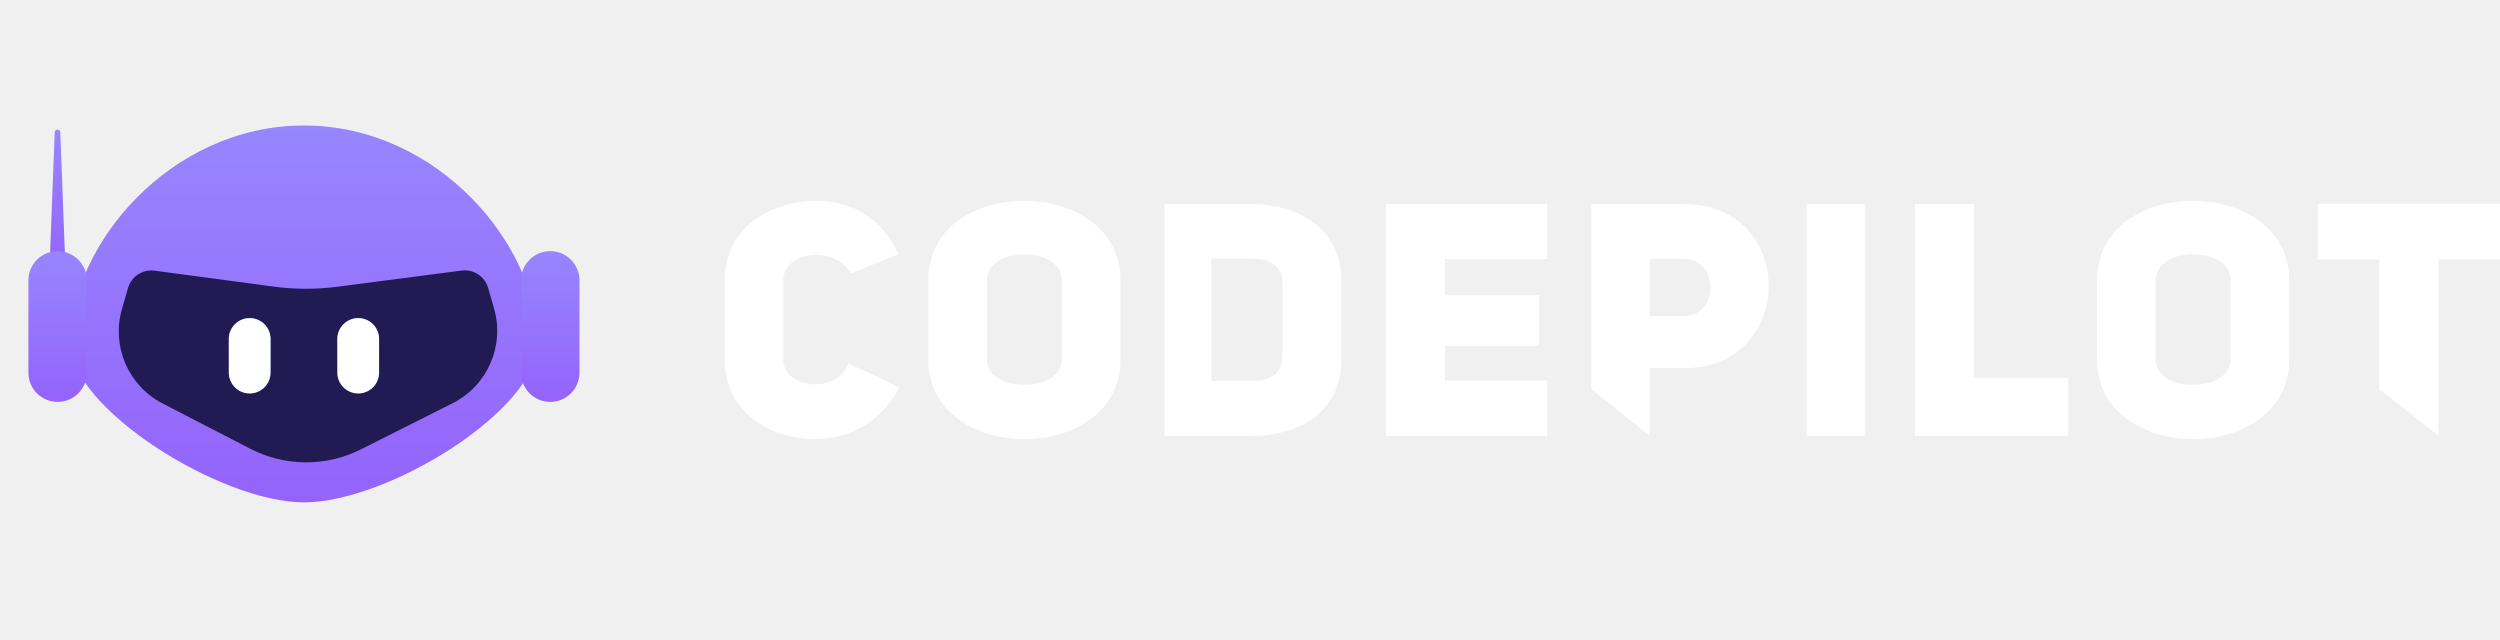
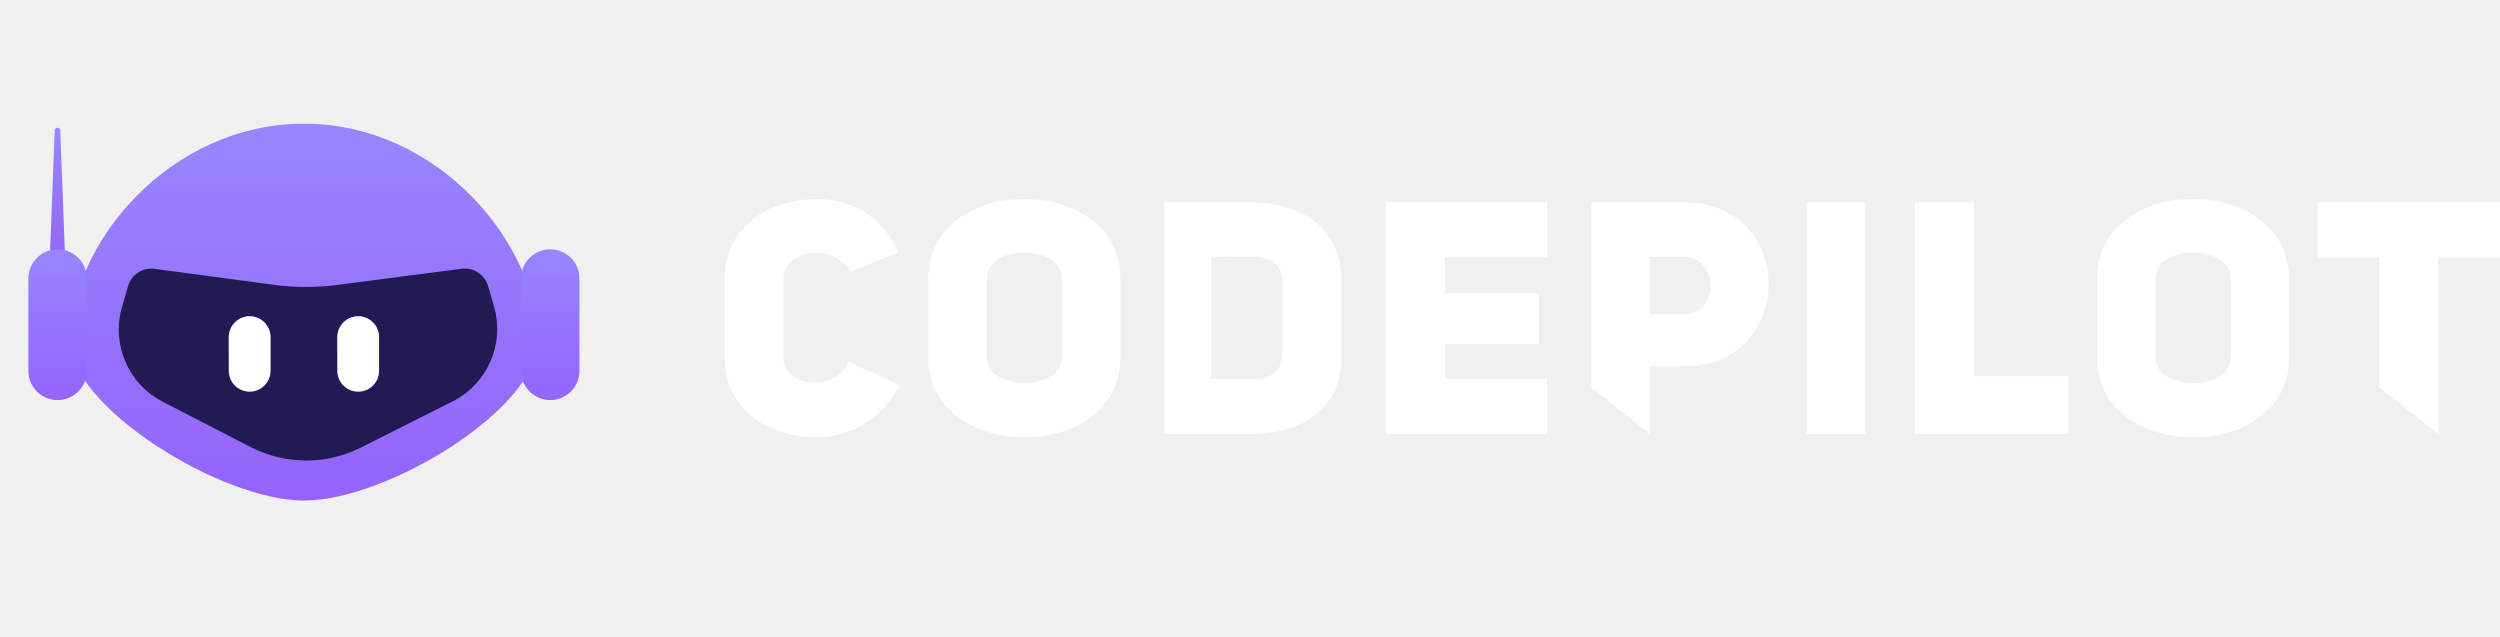
- <svg xmlns="http://www.w3.org/2000/svg" width="125" height="32" viewBox="0 0 125 32" fill="none">
-   <path d="M26.887 17.162C26.887 20.512 19.379 25.118 15.198 25.118C11.016 25.118 3.508 20.4 3.508 17.162C3.508 12.25 8.511 6.275 15.198 6.275C21.884 6.275 26.887 12.25 26.887 17.162Z" fill="url(#paint0_linear_563_6026)" />
-   <path d="M24.407 14.397L24.702 15.42C25.242 17.293 24.371 19.285 22.63 20.162L18.045 22.469C16.307 23.344 14.255 23.334 12.525 22.442L8.133 20.176C6.414 19.289 5.562 17.311 6.098 15.452L6.401 14.401C6.568 13.822 7.133 13.453 7.73 13.533L13.687 14.331C14.743 14.472 15.813 14.475 16.87 14.337L23.082 13.528C23.677 13.451 24.241 13.82 24.407 14.397Z" fill="#221A53" />
-   <rect x="11.44" y="15.906" width="2.087" height="3.768" rx="1.044" fill="url(#paint1_linear_563_6026)" />
-   <rect x="11.44" y="15.906" width="2.087" height="3.768" rx="1.044" fill="url(#paint2_linear_563_6026)" />
-   <rect x="16.867" y="15.906" width="2.087" height="3.768" rx="1.044" fill="url(#paint3_linear_563_6026)" />
-   <rect x="16.867" y="15.906" width="2.087" height="3.768" rx="1.044" fill="url(#paint4_linear_563_6026)" />
-   <path d="M2.735 6.612C2.738 6.537 2.8 6.478 2.875 6.478V6.478C2.95 6.478 3.012 6.537 3.015 6.612L3.263 13.165C3.272 13.386 3.095 13.569 2.875 13.569V13.569C2.654 13.569 2.478 13.386 2.486 13.165L2.735 6.612Z" fill="url(#paint5_linear_563_6026)" />
-   <rect x="26.051" y="12.557" width="2.922" height="7.537" rx="1.461" fill="url(#paint6_linear_563_6026)" />
-   <rect x="1.42" y="12.557" width="2.922" height="7.537" rx="1.461" fill="url(#paint7_linear_563_6026)" />
-   <path d="M42.422 18.176L44.975 19.354C44.009 21.236 42.258 21.956 40.802 21.956C38.527 21.956 36.236 20.631 36.236 17.996V14.003C36.236 11.385 38.527 10.043 40.851 10.043C42.275 10.043 43.993 10.648 44.926 12.71L42.537 13.676C41.751 12.236 39.166 12.563 39.166 14.003V17.996C39.166 19.387 41.784 19.78 42.422 18.176Z" fill="white" />
-   <path d="M46.416 17.98V14.02C46.416 11.352 48.805 10.043 51.21 10.043C53.616 10.043 56.021 11.368 56.021 14.02V17.98C56.021 20.631 53.632 21.956 51.227 21.956C48.821 21.956 46.416 20.631 46.416 17.98ZM49.345 14.02V17.98C49.345 18.831 50.294 19.24 51.227 19.24C52.159 19.24 53.092 18.814 53.092 17.98V14.02C53.092 13.12 52.127 12.71 51.178 12.71C50.261 12.71 49.345 13.169 49.345 14.02Z" fill="white" />
-   <path d="M58.231 10.207H62.568C64.891 10.207 67.068 11.385 67.068 14.085V17.98C67.068 20.647 64.891 21.809 62.568 21.793H58.231V10.207ZM60.569 19.043H62.666C63.664 19.043 64.122 18.536 64.122 17.783V14.167C64.122 13.414 63.648 12.94 62.666 12.94L60.569 12.924V19.043Z" fill="white" />
-   <path d="M72.251 12.956V14.756H76.948V17.292H72.251V19.027H77.357V21.793H69.289V10.207H77.357V12.956H72.251Z" fill="white" />
-   <path d="M79.564 19.455V10.207H84.195C87.026 10.207 88.434 12.252 88.434 14.298C88.434 16.36 87.01 18.405 84.212 18.405H82.493V21.793L79.564 19.455ZM82.493 15.803H84.195C85.963 15.82 85.963 12.923 84.195 12.94H82.493V15.803Z" fill="white" />
-   <path d="M93.264 10.207V21.793H90.335V10.207H93.264Z" fill="white" />
-   <path d="M95.752 21.793V10.207H98.697V18.896H103.41V21.793H95.752Z" fill="white" />
-   <path d="M104.853 17.98V14.02C104.853 11.352 107.243 10.043 109.648 10.043C112.054 10.043 114.459 11.368 114.459 14.02V17.98C114.459 20.631 112.07 21.956 109.665 21.956C107.259 21.956 104.853 20.631 104.853 17.98ZM107.783 14.02V17.98C107.783 18.831 108.732 19.24 109.665 19.24C110.597 19.24 111.53 18.814 111.53 17.98V14.02C111.53 13.12 110.565 12.71 109.616 12.71C108.699 12.71 107.783 13.169 107.783 14.02Z" fill="white" />
-   <path d="M125.001 12.972H121.924V21.793L118.963 19.455V12.972H115.886V10.19H125.001V12.972Z" fill="white" />
+ <svg xmlns="http://www.w3.org/2000/svg" width="165" height="42" viewBox="0 0 165 42" fill="none">
+   <path d="M35.49 22.534C35.49 26.955 25.579 33.035 20.059 33.035C14.54 33.035 4.629 26.807 4.629 22.534C4.629 16.049 11.233 8.163 20.059 8.163C28.886 8.163 35.49 16.049 35.49 22.534Z" fill="url(#paint0_linear_587_6916)" />
+   <path d="M32.217 18.884L32.606 20.234C33.319 22.707 32.17 25.337 29.871 26.493L23.819 29.539C21.525 30.694 18.816 30.68 16.534 29.503L10.736 26.512C8.467 25.342 7.342 22.73 8.049 20.277L8.449 18.889C8.669 18.125 9.416 17.638 10.204 17.743L18.066 18.797C19.461 18.984 20.874 18.986 22.269 18.805L30.468 17.738C31.254 17.635 31.997 18.122 32.217 18.884Z" fill="#221A53" />
+   <rect x="15.1" y="20.875" width="2.755" height="4.974" rx="1.378" fill="url(#paint1_linear_587_6916)" />
+   <rect x="15.1" y="20.875" width="2.755" height="4.974" rx="1.378" fill="url(#paint2_linear_587_6916)" />
+   <rect x="22.264" y="20.875" width="2.755" height="4.974" rx="1.378" fill="url(#paint3_linear_587_6916)" />
+   <rect x="22.264" y="20.875" width="2.755" height="4.974" rx="1.378" fill="url(#paint4_linear_587_6916)" />
+   <path d="M3.609 8.608C3.612 8.509 3.694 8.431 3.793 8.431V8.431C3.892 8.431 3.974 8.509 3.978 8.608L4.306 17.258C4.317 17.549 4.084 17.791 3.793 17.791V17.791C3.502 17.791 3.269 17.549 3.28 17.258L3.609 8.608Z" fill="url(#paint5_linear_587_6916)" />
+   <rect x="34.387" y="16.454" width="3.858" height="9.949" rx="1.929" fill="url(#paint6_linear_587_6916)" />
+   <rect x="1.873" y="16.454" width="3.858" height="9.949" rx="1.929" fill="url(#paint7_linear_587_6916)" />
+   <path d="M55.995 23.873L59.365 25.429C58.09 27.913 55.779 28.863 53.857 28.863C50.854 28.863 47.83 27.113 47.83 23.636V18.365C47.83 14.909 50.854 13.138 53.922 13.138C55.801 13.138 58.069 13.937 59.3 16.659L56.146 17.933C55.11 16.032 51.697 16.464 51.697 18.365V23.636C51.697 25.472 55.153 25.99 55.995 23.873Z" fill="white" />
+   <path d="M61.267 23.614V18.387C61.267 14.866 64.42 13.138 67.596 13.138C70.771 13.138 73.946 14.887 73.946 18.387V23.614C73.946 27.113 70.793 28.863 67.617 28.863C64.442 28.863 61.267 27.113 61.267 23.614ZM65.133 18.387V23.614C65.133 24.737 66.386 25.277 67.617 25.277C68.849 25.277 70.08 24.716 70.08 23.614V18.387C70.08 17.199 68.805 16.659 67.552 16.659C66.343 16.659 65.133 17.264 65.133 18.387Z" fill="white" />
+   <path d="M76.863 13.354H82.588C85.655 13.354 88.528 14.909 88.528 18.473V23.614C88.528 27.135 85.655 28.669 82.588 28.647H76.863V13.354ZM79.949 25.018H82.717C84.035 25.018 84.64 24.349 84.64 23.355V18.581C84.64 17.587 84.013 16.961 82.717 16.961L79.949 16.941V25.018Z" fill="white" />
+   <path d="M95.37 16.983V19.359H101.569V22.707H95.37V24.997H102.109V28.647H91.46V13.354H102.109V16.983H95.37Z" fill="white" />
+   <path d="M105.023 25.561V13.354H111.136C114.873 13.354 116.731 16.054 116.731 18.754C116.731 21.476 114.851 24.176 111.158 24.176H108.89V28.647L105.023 25.561ZM108.89 20.741H111.136C113.469 20.763 113.469 16.939 111.136 16.961H108.89V20.741Z" fill="white" />
+   <path d="M123.107 13.354V28.647H119.24V13.354H123.107Z" fill="white" />
+   <path d="M126.39 28.647V13.354H130.278V24.824H136.499V28.647H126.39Z" fill="white" />
+   <path d="M138.405 23.614V18.387C138.405 14.866 141.558 13.138 144.734 13.138C147.909 13.138 151.085 14.887 151.085 18.387V23.614C151.085 27.113 147.931 28.863 144.755 28.863C141.58 28.863 138.405 27.113 138.405 23.614ZM142.271 18.387V23.614C142.271 24.737 143.524 25.277 144.755 25.277C145.987 25.277 147.218 24.716 147.218 23.614V18.387C147.218 17.199 145.943 16.659 144.691 16.659C143.481 16.659 142.271 17.264 142.271 18.387Z" fill="white" />
+   <path d="M164.999 17.004H160.938V28.647L157.029 25.561V17.004H152.968V13.332H164.999V17.004Z" fill="white" />
  <defs>
-     <linearGradient id="paint0_linear_563_6026" x1="15.198" y1="6.275" x2="15.198" y2="25.118" gradientUnits="userSpaceOnUse">
+     <linearGradient id="paint0_linear_587_6916" x1="20.059" y1="8.163" x2="20.059" y2="33.035" gradientUnits="userSpaceOnUse">
      <stop stop-color="#9786FD" />
      <stop offset="1" stop-color="#9463FB" />
    </linearGradient>
-     <linearGradient id="paint1_linear_563_6026" x1="12.483" y1="15.906" x2="12.483" y2="19.675" gradientUnits="userSpaceOnUse">
+     <linearGradient id="paint1_linear_587_6916" x1="16.477" y1="20.875" x2="16.477" y2="25.849" gradientUnits="userSpaceOnUse">
      <stop stop-color="#3CA8F6" />
      <stop offset="1" stop-color="#054B9C" />
    </linearGradient>
-     <linearGradient id="paint2_linear_563_6026" x1="12.483" y1="15.906" x2="12.483" y2="19.675" gradientUnits="userSpaceOnUse">
+     <linearGradient id="paint2_linear_587_6916" x1="16.477" y1="20.875" x2="16.477" y2="25.849" gradientUnits="userSpaceOnUse">
      <stop stop-color="white" />
      <stop offset="1" stop-color="white" />
    </linearGradient>
-     <linearGradient id="paint3_linear_563_6026" x1="17.911" y1="15.906" x2="17.911" y2="19.675" gradientUnits="userSpaceOnUse">
+     <linearGradient id="paint3_linear_587_6916" x1="23.641" y1="20.875" x2="23.641" y2="25.849" gradientUnits="userSpaceOnUse">
      <stop stop-color="#3CA8F6" />
      <stop offset="1" stop-color="#054B9C" />
    </linearGradient>
-     <linearGradient id="paint4_linear_563_6026" x1="17.911" y1="15.906" x2="17.911" y2="19.675" gradientUnits="userSpaceOnUse">
+     <linearGradient id="paint4_linear_587_6916" x1="23.641" y1="20.875" x2="23.641" y2="25.849" gradientUnits="userSpaceOnUse">
      <stop stop-color="white" />
      <stop offset="1" stop-color="white" />
    </linearGradient>
-     <linearGradient id="paint5_linear_563_6026" x1="2.875" y1="6.478" x2="2.875" y2="13.569" gradientUnits="userSpaceOnUse">
+     <linearGradient id="paint5_linear_587_6916" x1="3.793" y1="8.431" x2="3.793" y2="17.791" gradientUnits="userSpaceOnUse">
      <stop stop-color="#9786FD" />
      <stop offset="1" stop-color="#9463FB" />
    </linearGradient>
-     <linearGradient id="paint6_linear_563_6026" x1="27.512" y1="12.557" x2="27.512" y2="20.094" gradientUnits="userSpaceOnUse">
+     <linearGradient id="paint6_linear_587_6916" x1="36.316" y1="16.454" x2="36.316" y2="26.403" gradientUnits="userSpaceOnUse">
      <stop stop-color="#9786FD" />
      <stop offset="1" stop-color="#9463FB" />
    </linearGradient>
-     <linearGradient id="paint7_linear_563_6026" x1="2.881" y1="12.557" x2="2.881" y2="20.094" gradientUnits="userSpaceOnUse">
+     <linearGradient id="paint7_linear_587_6916" x1="3.802" y1="16.454" x2="3.802" y2="26.403" gradientUnits="userSpaceOnUse">
      <stop stop-color="#9786FD" />
      <stop offset="1" stop-color="#9463FB" />
    </linearGradient>
  </defs>
</svg>
